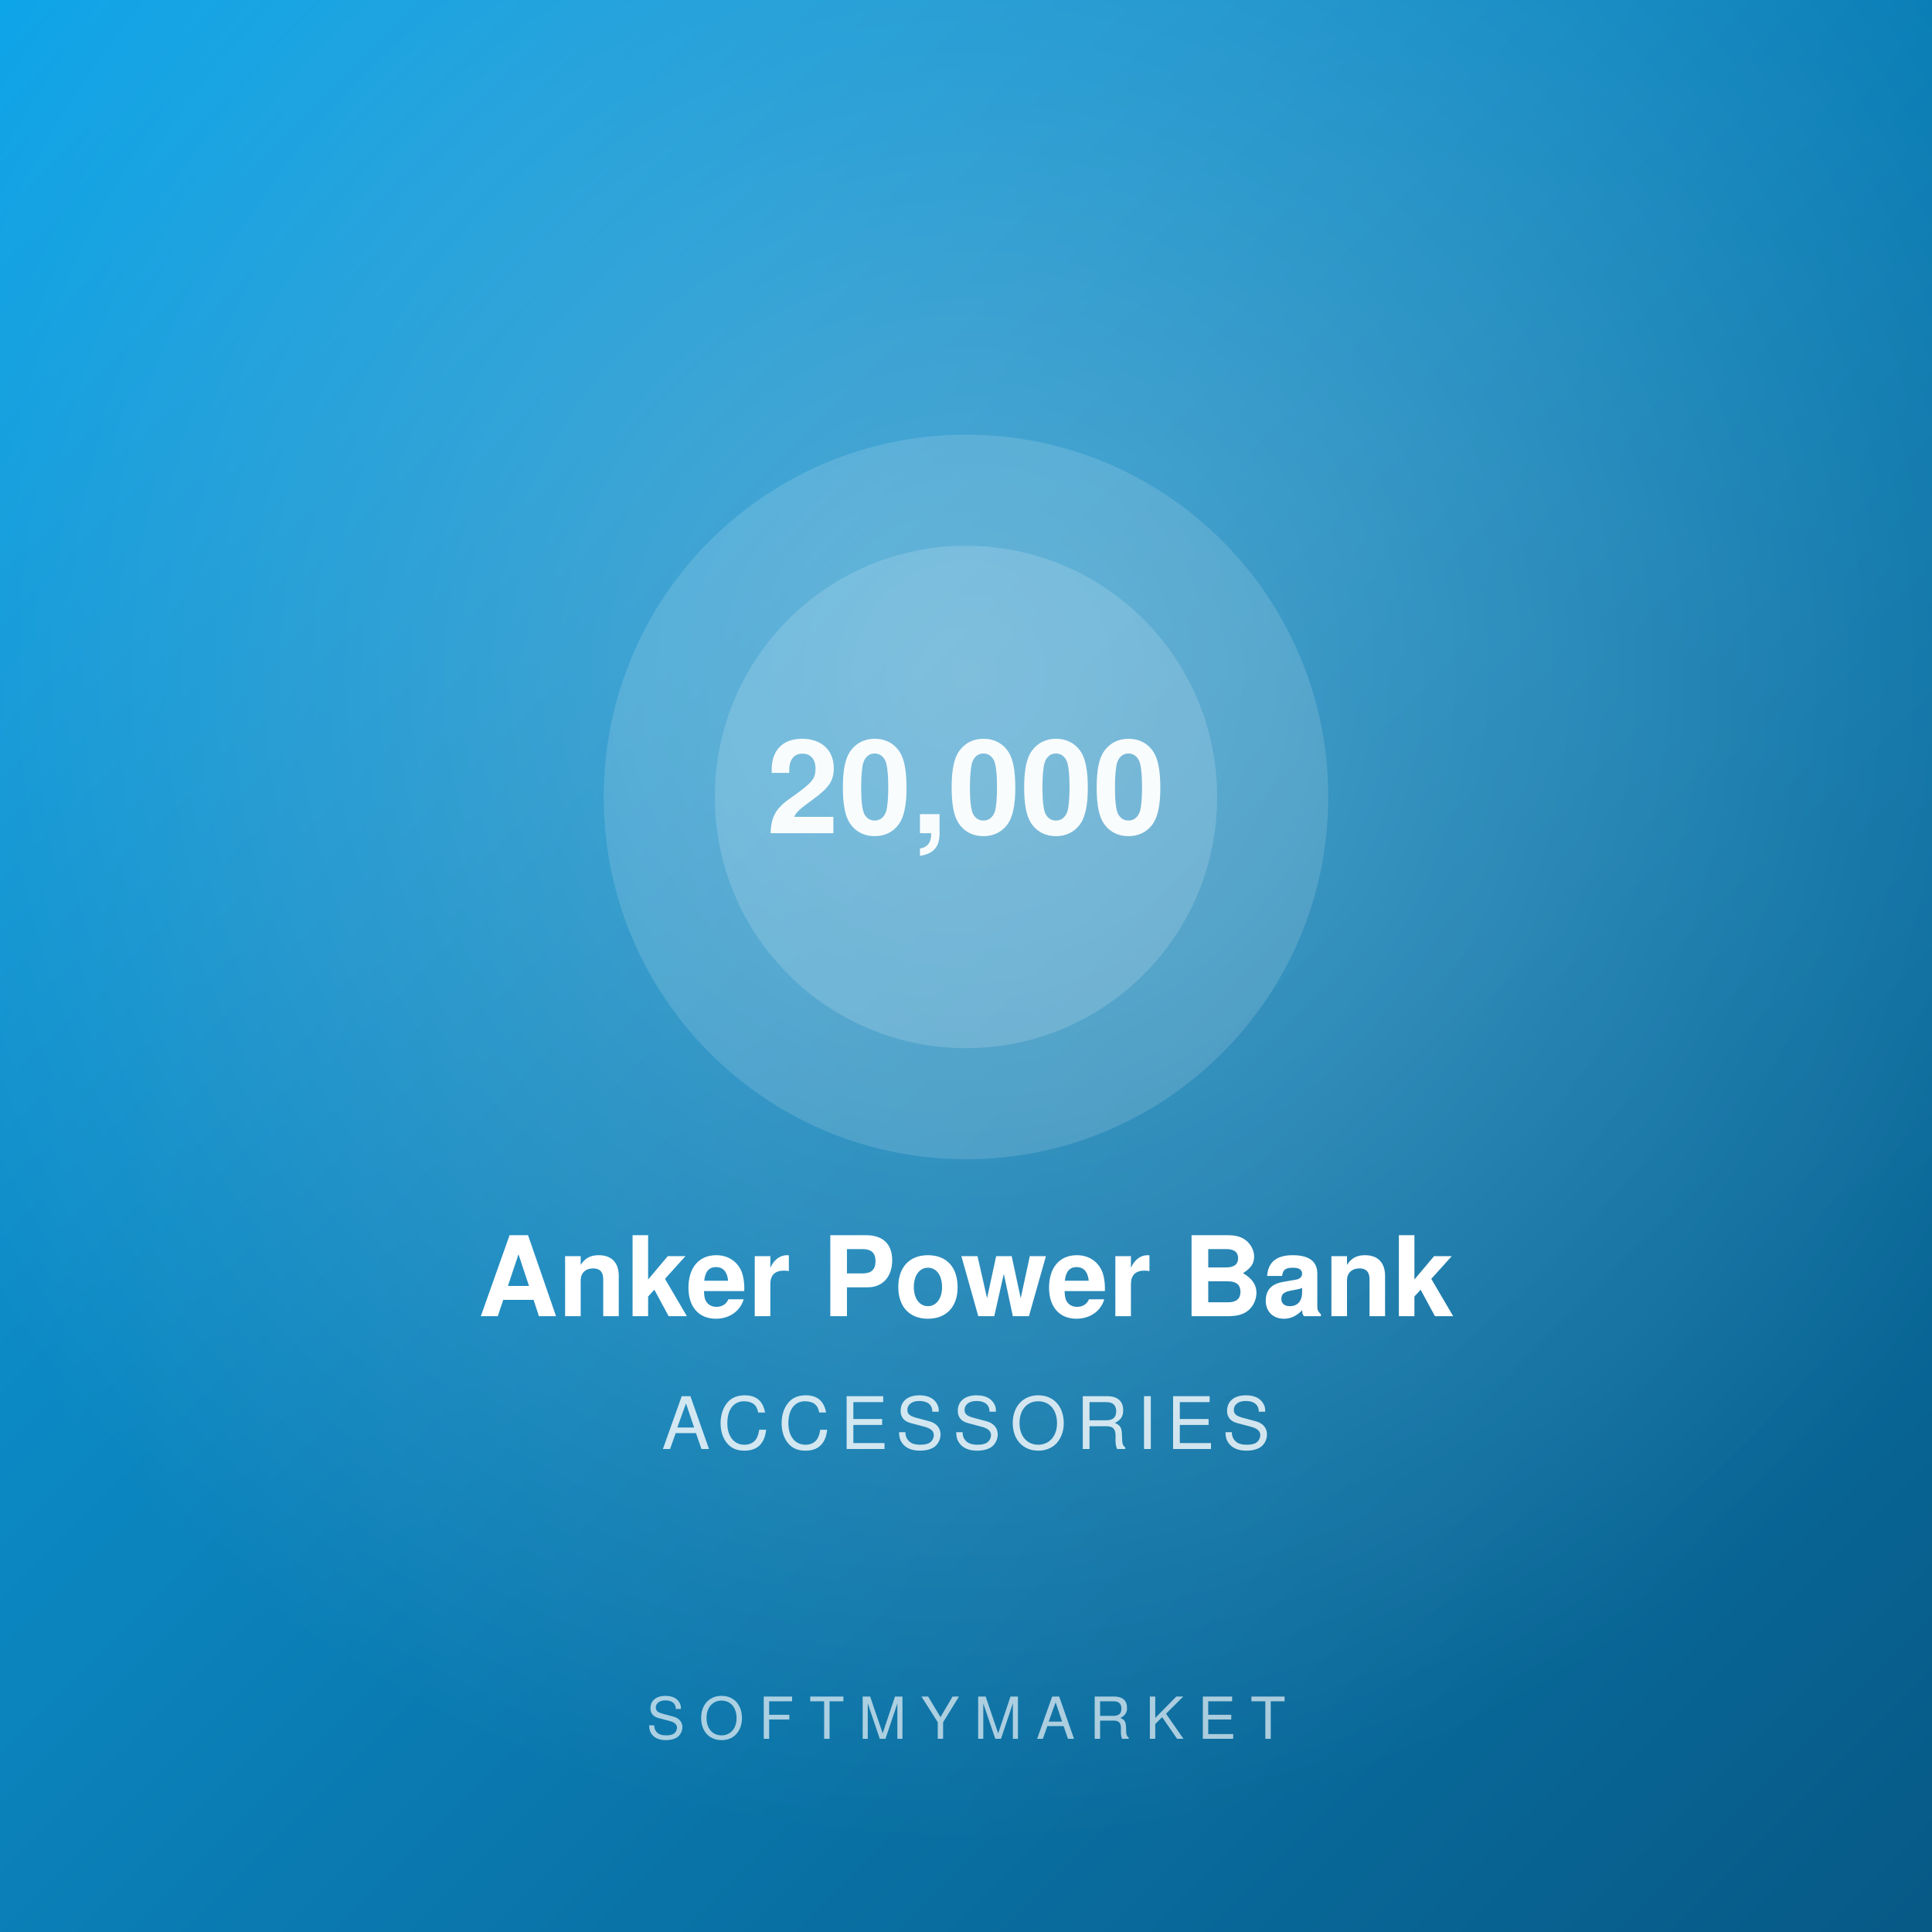
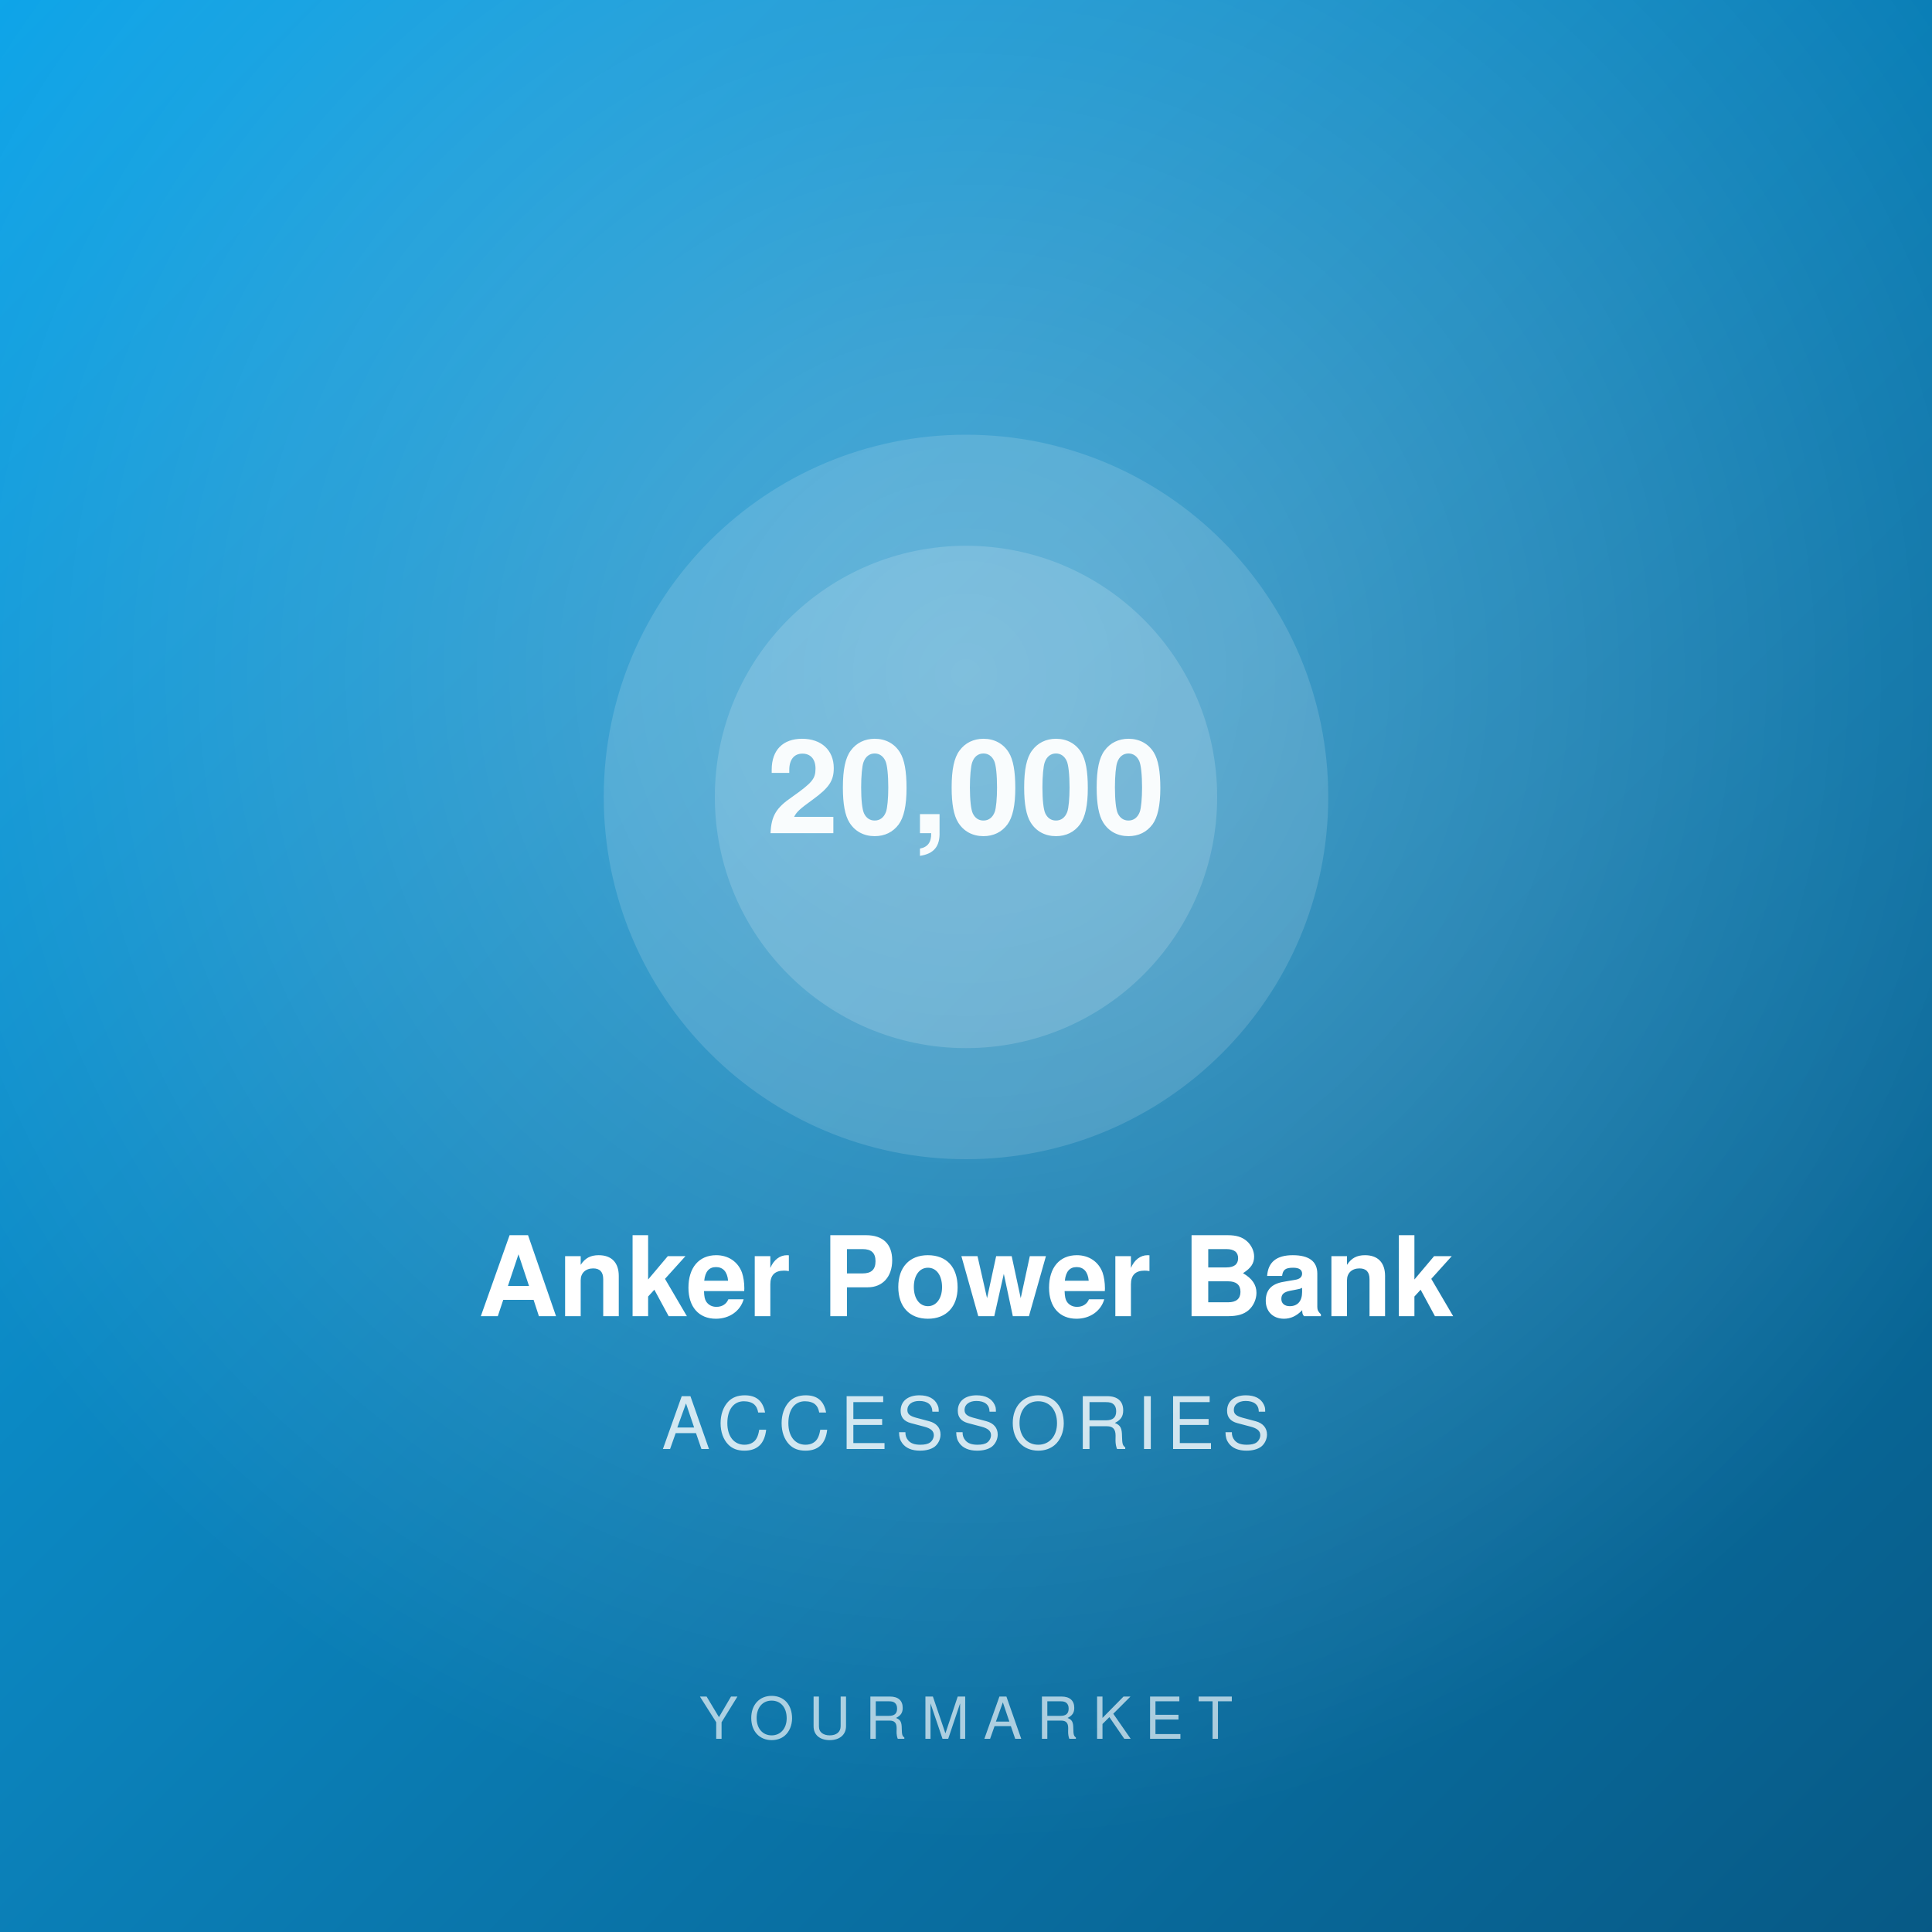
<svg xmlns="http://www.w3.org/2000/svg" viewBox="0 0 800 800" width="800" height="800" role="img" aria-label="Anker Power Bank">
  <defs>
    <linearGradient id="g" x1="0" y1="0" x2="1" y2="1">
      <stop offset="0%" stop-color="#0ea5e9" />
      <stop offset="100%" stop-color="#075985" />
    </linearGradient>
    <radialGradient id="glow" cx="0.5" cy="0.35" r="0.6">
      <stop offset="0%" stop-color="#ffffff" stop-opacity="0.28" />
      <stop offset="100%" stop-color="#ffffff" stop-opacity="0" />
    </radialGradient>
  </defs>
  <rect width="800" height="800" fill="url(#g)" />
  <rect width="800" height="800" fill="url(#glow)" />
  <circle cx="400" cy="330" r="150" fill="#ffffff" fill-opacity="0.14" />
  <circle cx="400" cy="330" r="104" fill="#ffffff" fill-opacity="0.16" />
  <text x="400" y="345" text-anchor="middle" font-family="Segoe UI, Helvetica, Arial, sans-serif" font-size="54" font-weight="700" fill="#ffffff" fill-opacity="0.95">20,000</text>
  <text x="400" y="545" text-anchor="middle" font-family="Segoe UI, Helvetica, Arial, sans-serif" font-size="46" font-weight="700" fill="#ffffff">Anker Power Bank</text>
  <text x="400" y="600" text-anchor="middle" font-family="Segoe UI, Helvetica, Arial, sans-serif" font-size="30" letter-spacing="4" fill="#ffffff" fill-opacity="0.8">ACCESSORIES</text>
-   <text x="400" y="720" text-anchor="middle" font-family="Segoe UI, Helvetica, Arial, sans-serif" font-size="24" letter-spacing="6" fill="#ffffff" fill-opacity="0.65">SOFTMYMARKET</text>
+   <text x="400" y="720" text-anchor="middle" font-family="Segoe UI, Helvetica, Arial, sans-serif" font-size="24" letter-spacing="6" fill="#ffffff" fill-opacity="0.65">YOURMARKET</text>
</svg>
